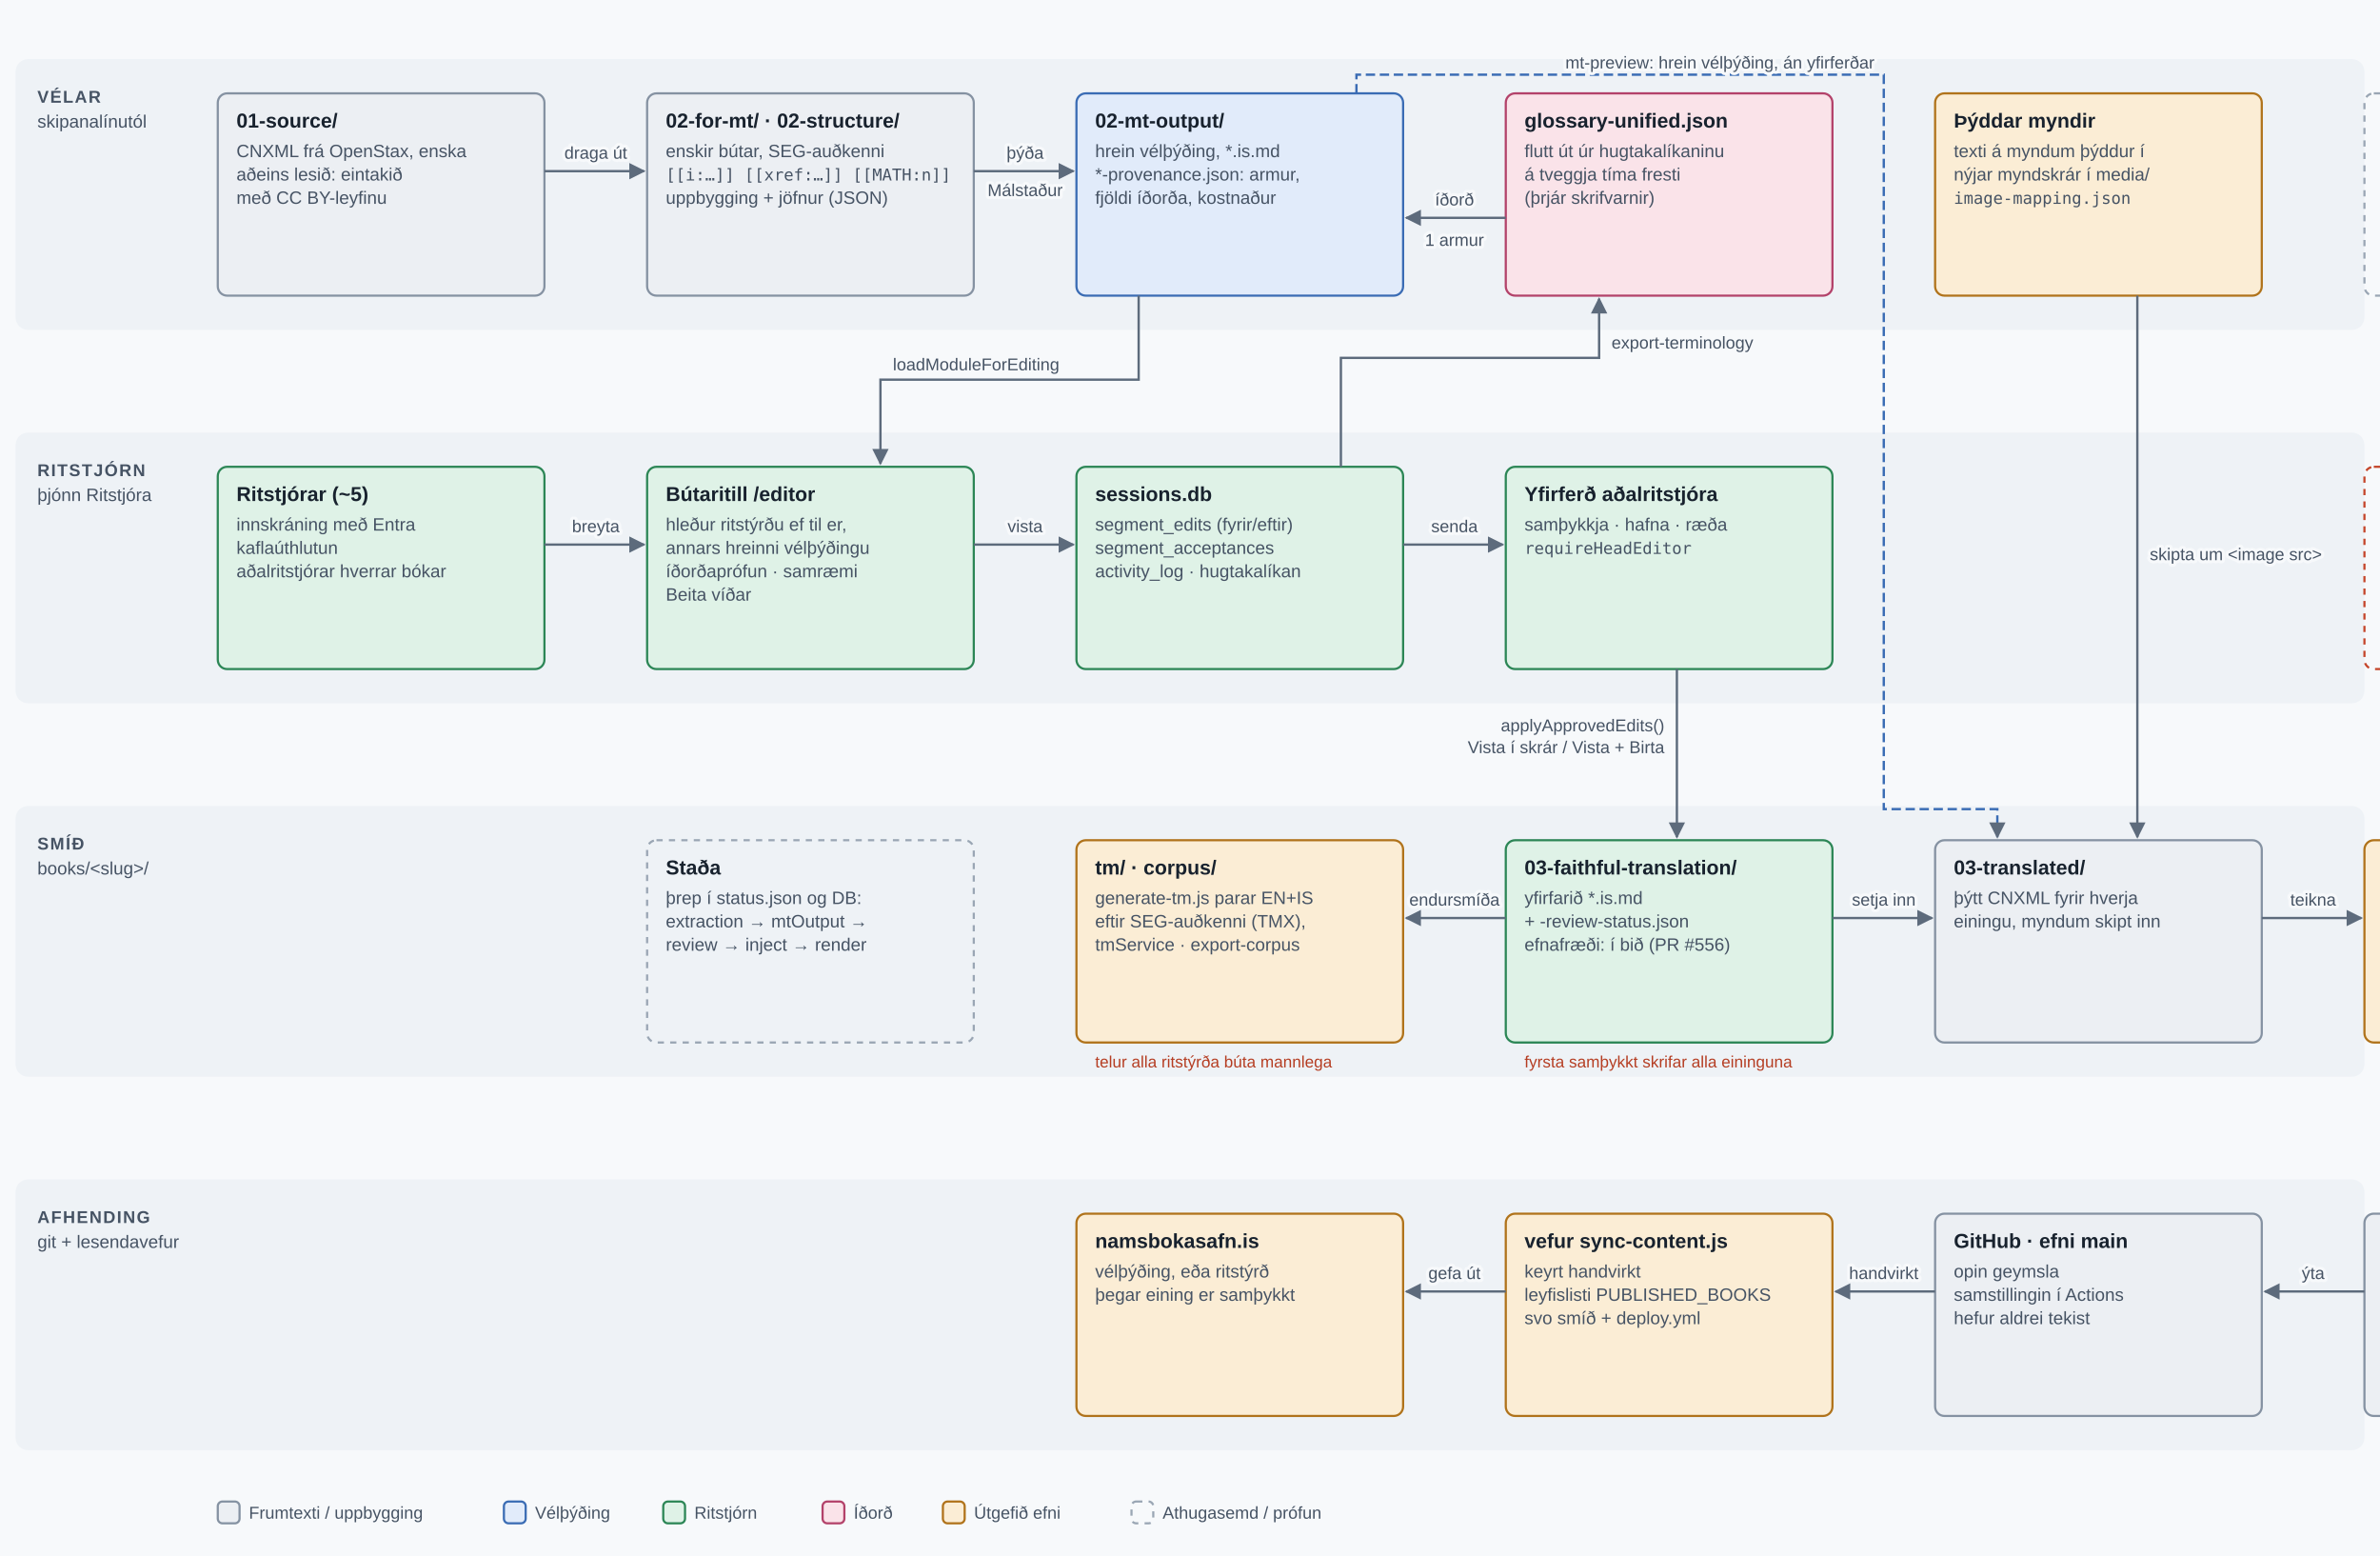
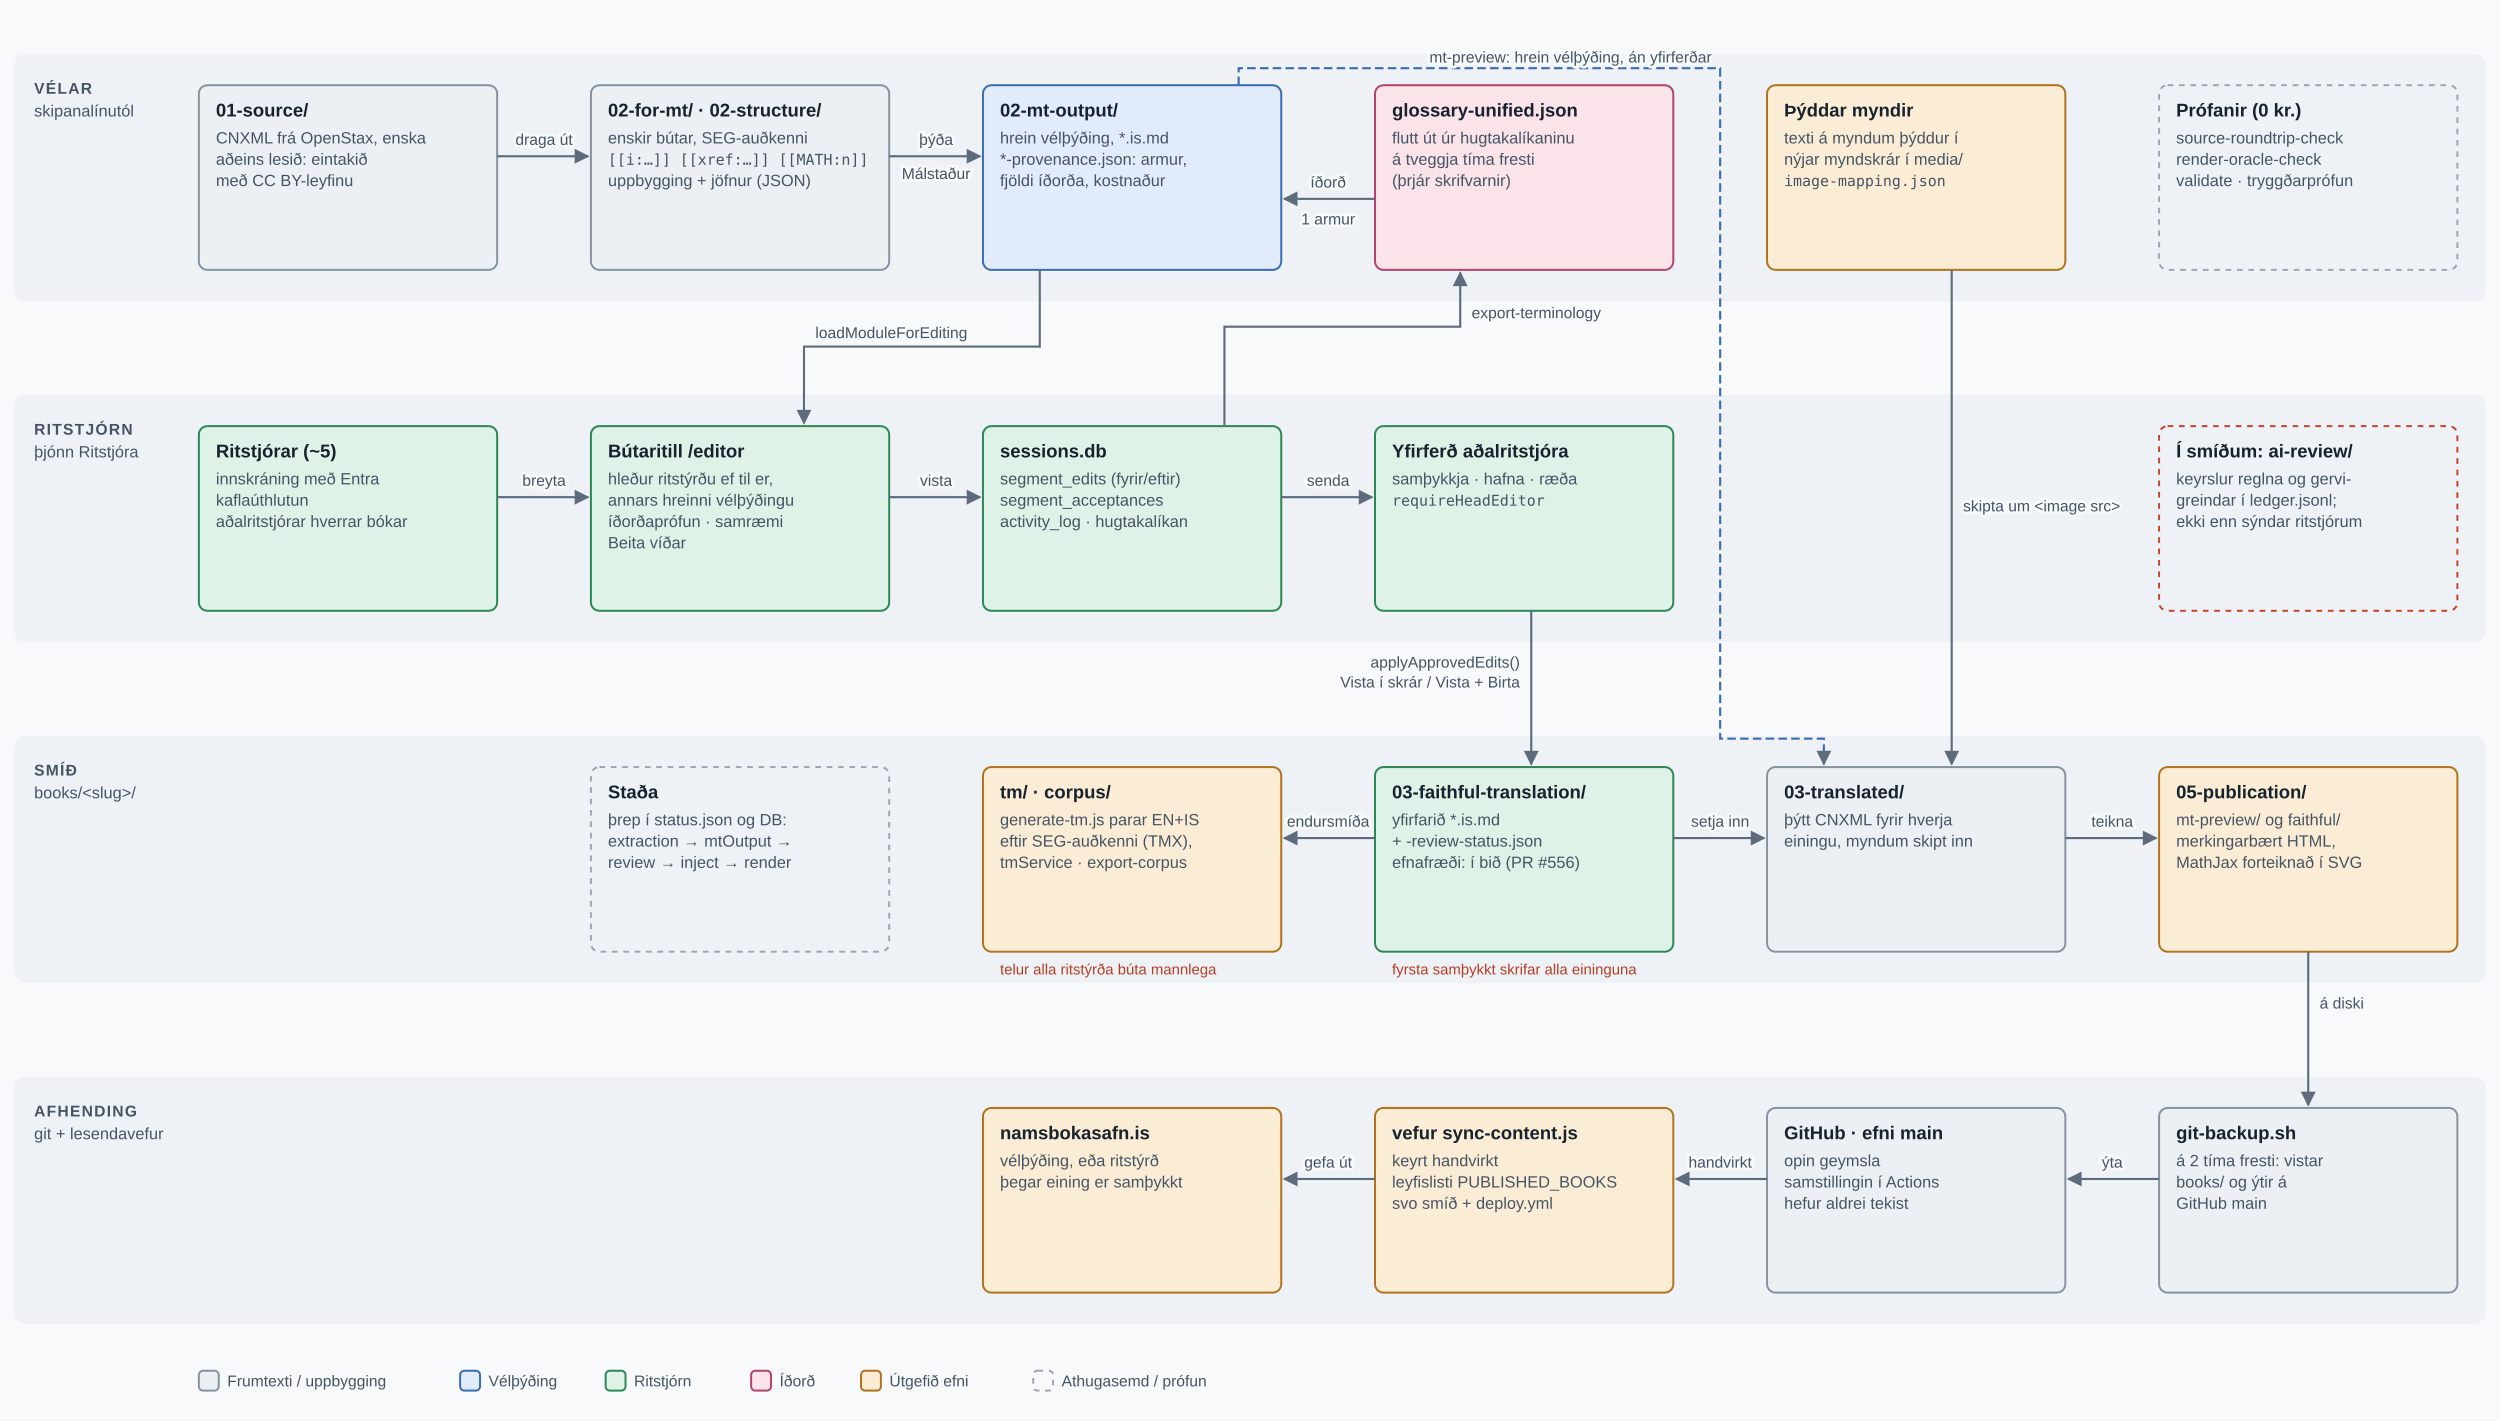
- <svg xmlns="http://www.w3.org/2000/svg" viewBox="0 0 1530 1000" class="wf" role="img" aria-label="Vinnuferlið í dag, tæknilega: skrár undir books/&lt;slug&gt;/ fara úr 01-source gegnum cnxml-extract og api-translate í 02-mt-output, inn í bútaritil Ritstjóra og sessions.db, eru vistaðar í 03-faithful-translation, settar inn og teiknaðar í 05-publication, ýtt á GitHub og samstilltar handvirkt við lesendavefinn.">
+ <svg xmlns="http://www.w3.org/2000/svg" viewBox="0 0 1760 1000" class="wf" role="img" aria-label="Vinnuferlið í dag, tæknilega: skrár undir books/&lt;slug&gt;/ fara úr 01-source gegnum cnxml-extract og api-translate í 02-mt-output, inn í bútaritil Ritstjóra og sessions.db, eru vistaðar í 03-faithful-translation, settar inn og teiknaðar í 05-publication, ýtt á GitHub og samstilltar handvirkt við lesendavefinn.">
  <style>
.bg{fill:#f7f9fb}
text{font-family:'Schibsted Grotesk','Helvetica Neue',Arial,sans-serif;fill:#18222e}
.t{font-size:13px;font-weight:650}.s{font-size:11.5px;fill:#465364}
.m{font-family:'JetBrains Mono',Menlo,Consolas,monospace;font-size:10.5px;fill:#465364}
.lbl{font-size:11px;fill:#465364;paint-order:stroke;stroke:#f7f9fb;stroke-width:4px;stroke-linejoin:round}
.hdr{font-size:11px;font-weight:700;letter-spacing:.08em;fill:#465364}
.lg{font-size:11px;fill:#465364}.ax{font-size:10.5px;fill:#465364}
.gatet{font-size:10.5px;font-weight:700;letter-spacing:.08em;fill:#b53d22}
.gater{font-size:10.5px;font-weight:700;letter-spacing:.06em;fill:#b53d22}
.numt{font-size:11px;font-weight:700;fill:#ffffff}
.tagt{font-size:9.5px;font-weight:700;letter-spacing:.04em;fill:#ffffff}
.bx{stroke-width:1.4}.bx.dash{stroke-dasharray:5 4}
.ar{fill:none;stroke:#5d6b7c;stroke-width:1.5}.ar.dash{stroke-dasharray:5 4}
.ahp{fill:#5d6b7c}.ln{fill:none;stroke:#9aa6b4;stroke-width:1;stroke-dasharray:3 3}
.gate{fill:#f6d9cf;stroke:#c4452a;stroke-width:1.2}
.band{fill:#eef2f6}.bar{rx:3}
.k-src .bx{fill:#eceff3;stroke:#8592a2}.k-src .num,.k-src .tag{fill:#6b7787}
.k-mt .bx{fill:#e1ebfa;stroke:#3a6cb4}.k-mt .num,.k-mt .tag,.k-mt .bar{fill:#3a6cb4}
.k-ai .bx{fill:#ede5fa;stroke:#7549c0}.k-ai .num,.k-ai .tag,.k-ai .bar{fill:#7549c0}
.k-hum .bx{fill:#dff2e7;stroke:#2c8656}.k-hum .num,.k-hum .tag,.k-hum .bar{fill:#2c8656}
.k-out .bx{fill:#fbedd5;stroke:#b0731b}.k-out .num,.k-out .tag,.k-out .bar{fill:#b0731b}
.k-term .bx{fill:#fae3e9;stroke:#b3426a}.k-term .num,.k-term .tag,.k-term .bar{fill:#b3426a}
.k-meas .bx{fill:#ddf0f3;stroke:#24828f;stroke-dasharray:5 3}.k-meas .tag,.k-meas .bar{fill:#24828f}
.k-note .bx{fill:none;stroke:#9aa6b4;stroke-dasharray:4 4}
.k-warn .bx{fill:none;stroke:#c4452a;stroke-dasharray:4 4}
.warnt{font-size:10.5px;fill:#b53d22}
.ar.prev{stroke:#3a6cb4;stroke-dasharray:6 3}
.ms{fill:none;stroke:#c4452a;stroke-width:1.2;stroke-dasharray:4 3}
</style>
  <defs>
    <marker id="ah-now-technical-is" viewBox="0 0 10 10" refX="9" refY="5" markerWidth="7" markerHeight="7" orient="auto-start-reverse">
      <path d="M0,0 L10,5 L0,10 z" class="ahp" />
    </marker>
  </defs>
-   <rect y="0" width="1530" height="1000" class="bg" />
-   <rect x="10" y="38" width="1510" height="174" rx="8" class="band" />
+   <rect y="0" width="1760" height="1000" class="bg" />
+   <rect x="10" y="38" width="1740" height="174" rx="8" class="band" />
  <text x="24" y="66" class="hdr" text-anchor="start">VÉLAR</text>
  <text x="24" y="82" class="s" text-anchor="start">skipanalínutól</text>
-   <rect x="10" y="278" width="1510" height="174" rx="8" class="band" />
+   <rect x="10" y="278" width="1740" height="174" rx="8" class="band" />
  <text x="24" y="306" class="hdr" text-anchor="start">RITSTJÓRN</text>
  <text x="24" y="322" class="s" text-anchor="start">þjónn Ritstjóra</text>
-   <rect x="10" y="518" width="1510" height="174" rx="8" class="band" />
+   <rect x="10" y="518" width="1740" height="174" rx="8" class="band" />
  <text x="24" y="546" class="hdr" text-anchor="start">SMÍÐ</text>
  <text x="24" y="562" class="s" text-anchor="start">books/&lt;slug&gt;/</text>
-   <rect x="10" y="758" width="1510" height="174" rx="8" class="band" />
+   <rect x="10" y="758" width="1740" height="174" rx="8" class="band" />
  <text x="24" y="786" class="hdr" text-anchor="start">AFHENDING</text>
  <text x="24" y="802" class="s" text-anchor="start">git + lesendavefur</text>
  <g class="k-src">
    <rect x="140" y="60" width="210" height="130" rx="6" class="bx" />
    <text x="152" y="82" class="t">01-source/</text>
    <text x="152" y="101" class="s">CNXML frá OpenStax, enska</text>
    <text x="152" y="116" class="s">aðeins lesið: eintakið</text>
    <text x="152" y="131" class="s">með CC BY-leyfinu</text>
  </g>
  <g class="k-src">
    <rect x="416" y="60" width="210" height="130" rx="6" class="bx" />
    <text x="428" y="82" class="t">02-for-mt/ · 02-structure/</text>
    <text x="428" y="101" class="s">enskir bútar, SEG-auðkenni</text>
    <text x="428" y="116" class="m">[[i:…]] [[xref:…]] [[MATH:n]]</text>
    <text x="428" y="131" class="s">uppbygging + jöfnur (JSON)</text>
  </g>
  <g class="k-mt">
    <rect x="692" y="60" width="210" height="130" rx="6" class="bx" />
    <text x="704" y="82" class="t">02-mt-output/</text>
    <text x="704" y="101" class="s">hrein vélþýðing, *.is.md</text>
    <text x="704" y="116" class="s">*-provenance.json: armur,</text>
    <text x="704" y="131" class="s">fjöldi íðorða, kostnaður</text>
  </g>
  <g class="k-term">
    <rect x="968" y="60" width="210" height="130" rx="6" class="bx" />
    <text x="980" y="82" class="t">glossary-unified.json</text>
    <text x="980" y="101" class="s">flutt út úr hugtakalíkaninu</text>
    <text x="980" y="116" class="s">á tveggja tíma fresti</text>
    <text x="980" y="131" class="s">(þrjár skrifvarnir)</text>
  </g>
  <g class="k-out">
    <rect x="1244" y="60" width="210" height="130" rx="6" class="bx" />
    <text x="1256" y="82" class="t">Þýddar myndir</text>
    <text x="1256" y="101" class="s">texti á myndum þýddur í</text>
    <text x="1256" y="116" class="s">nýjar myndskrár í media/</text>
    <text x="1256" y="131" class="m">image-mapping.json</text>
  </g>
  <g class="k-note">
    <rect x="1520" y="60" width="210" height="130" rx="6" class="bx" />
    <text x="1532" y="82" class="t">Prófanir (0 kr.)</text>
    <text x="1532" y="101" class="s">source-roundtrip-check</text>
    <text x="1532" y="116" class="s">render-oracle-check</text>
    <text x="1532" y="131" class="s">validate · tryggðarprófun</text>
  </g>
  <polyline points="350,110 414,110" class="ar " marker-end="url(#ah-now-technical-is)" />
  <text x="383.0" y="102" class="lbl" text-anchor="middle">draga út</text>
  <polyline points="626,110 690,110" class="ar " marker-end="url(#ah-now-technical-is)" />
  <text x="659.0" y="102" class="lbl" text-anchor="middle">þýða</text>
  <polyline points="968,140 904,140" class="ar " marker-end="url(#ah-now-technical-is)" />
  <text x="935.0" y="132" class="lbl" text-anchor="middle">íðorð</text>
  <text x="935.0" y="158" class="lbl" text-anchor="middle">1 armur</text>
  <text x="659.0" y="126" class="lbl" text-anchor="middle">Málstaður</text>
  <g class="k-hum">
    <rect x="140" y="300" width="210" height="130" rx="6" class="bx" />
    <text x="152" y="322" class="t">Ritstjórar (~5)</text>
    <text x="152" y="341" class="s">innskráning með Entra</text>
    <text x="152" y="356" class="s">kaflaúthlutun</text>
    <text x="152" y="371" class="s">aðalritstjórar hverrar bókar</text>
  </g>
  <g class="k-hum">
    <rect x="416" y="300" width="210" height="130" rx="6" class="bx" />
    <text x="428" y="322" class="t">Bútaritill  /editor</text>
    <text x="428" y="341" class="s">hleður ritstýrðu ef til er,</text>
    <text x="428" y="356" class="s">annars hreinni vélþýðingu</text>
    <text x="428" y="371" class="s">íðorðaprófun · samræmi</text>
    <text x="428" y="386" class="s">Beita víðar</text>
  </g>
  <g class="k-hum">
    <rect x="692" y="300" width="210" height="130" rx="6" class="bx" />
    <text x="704" y="322" class="t">sessions.db</text>
    <text x="704" y="341" class="s">segment_edits (fyrir/eftir)</text>
    <text x="704" y="356" class="s">segment_acceptances</text>
    <text x="704" y="371" class="s">activity_log · hugtakalíkan</text>
  </g>
  <g class="k-hum">
    <rect x="968" y="300" width="210" height="130" rx="6" class="bx" />
    <text x="980" y="322" class="t">Yfirferð aðalritstjóra</text>
    <text x="980" y="341" class="s">samþykkja · hafna · ræða</text>
    <text x="980" y="356" class="m">requireHeadEditor</text>
  </g>
  <g class="k-warn">
    <rect x="1520" y="300" width="210" height="130" rx="6" class="bx dash" />
    <text x="1532" y="322" class="t">Í smíðum: ai-review/</text>
    <text x="1532" y="341" class="s">keyrslur reglna og gervi-</text>
    <text x="1532" y="356" class="s">greindar í ledger.jsonl;</text>
    <text x="1532" y="371" class="s">ekki enn sýndar ritstjórum</text>
  </g>
  <polyline points="350,350 414,350" class="ar " marker-end="url(#ah-now-technical-is)" />
  <text x="383.0" y="342" class="lbl" text-anchor="middle">breyta</text>
  <polyline points="626,350 690,350" class="ar " marker-end="url(#ah-now-technical-is)" />
  <text x="659.0" y="342" class="lbl" text-anchor="middle">vista</text>
  <polyline points="902,350 966,350" class="ar " marker-end="url(#ah-now-technical-is)" />
  <text x="935.0" y="342" class="lbl" text-anchor="middle">senda</text>
  <polyline points="732,190 732,244 566,244 566,298" class="ar " marker-end="url(#ah-now-technical-is)" />
  <text x="574" y="238" class="lbl" text-anchor="start">loadModuleForEditing</text>
  <polyline points="862,300 862,230 1028,230 1028,192" class="ar " marker-end="url(#ah-now-technical-is)" />
  <text x="1036" y="224" class="lbl" text-anchor="start">export-terminology</text>
  <g class="k-note">
    <rect x="416" y="540" width="210" height="130" rx="6" class="bx" />
    <text x="428" y="562" class="t">Staða</text>
    <text x="428" y="581" class="s">þrep í status.json og DB:</text>
    <text x="428" y="596" class="s">extraction → mtOutput →</text>
    <text x="428" y="611" class="s">review → inject → render</text>
  </g>
  <g class="k-out">
    <rect x="692" y="540" width="210" height="130" rx="6" class="bx" />
    <text x="704" y="562" class="t">tm/ · corpus/</text>
    <text x="704" y="581" class="s">generate-tm.js parar EN+IS</text>
    <text x="704" y="596" class="s">eftir SEG-auðkenni (TMX),</text>
    <text x="704" y="611" class="s">tmService · export-corpus</text>
  </g>
  <text x="704" y="686" class="warnt" text-anchor="start">telur alla ritstýrða búta mannlega</text>
  <g class="k-hum">
    <rect x="968" y="540" width="210" height="130" rx="6" class="bx" />
    <text x="980" y="562" class="t">03-faithful-translation/</text>
    <text x="980" y="581" class="s">yfirfarið *.is.md</text>
    <text x="980" y="596" class="s">+ -review-status.json</text>
    <text x="980" y="611" class="s">efnafræði: í bið (PR #556)</text>
  </g>
  <text x="980" y="686" class="warnt" text-anchor="start">fyrsta samþykkt skrifar alla eininguna</text>
  <g class="k-src">
    <rect x="1244" y="540" width="210" height="130" rx="6" class="bx" />
    <text x="1256" y="562" class="t">03-translated/</text>
    <text x="1256" y="581" class="s">þýtt CNXML fyrir hverja</text>
    <text x="1256" y="596" class="s">einingu, myndum skipt inn</text>
  </g>
  <g class="k-out">
    <rect x="1520" y="540" width="210" height="130" rx="6" class="bx" />
    <text x="1532" y="562" class="t">05-publication/</text>
    <text x="1532" y="581" class="s">mt-preview/ og faithful/</text>
    <text x="1532" y="596" class="s">merkingarbært HTML,</text>
    <text x="1532" y="611" class="s">MathJax forteiknað í SVG</text>
  </g>
  <polyline points="1078,430 1078,538" class="ar " marker-end="url(#ah-now-technical-is)" />
  <text x="1070" y="470" class="lbl" text-anchor="end">applyApprovedEdits()</text>
  <text x="1070" y="484" class="lbl" text-anchor="end">Vista í skrár / Vista + Birta</text>
  <polyline points="968,590 904,590" class="ar " marker-end="url(#ah-now-technical-is)" />
  <text x="935.0" y="582" class="lbl" text-anchor="middle">endursmíða</text>
  <polyline points="1178,590 1242,590" class="ar " marker-end="url(#ah-now-technical-is)" />
  <text x="1211.0" y="582" class="lbl" text-anchor="middle">setja inn</text>
  <polyline points="1454,590 1518,590" class="ar " marker-end="url(#ah-now-technical-is)" />
  <text x="1487.0" y="582" class="lbl" text-anchor="middle">teikna</text>
  <polyline points="1374,190 1374,538" class="ar " marker-end="url(#ah-now-technical-is)" />
  <text x="1382" y="360" class="lbl" text-anchor="start">skipta um &lt;image src&gt;</text>
  <polyline points="872,60 872,48 1211.0,48 1211.0,520 1284,520 1284,538" class="ar prev" marker-end="url(#ah-now-technical-is)" />
  <text x="1205.0" y="44" class="lbl" text-anchor="end">mt-preview: hrein vélþýðing, án yfirferðar</text>
  <g class="k-src">
    <rect x="1520" y="780" width="210" height="130" rx="6" class="bx" />
    <text x="1532" y="802" class="t">git-backup.sh</text>
    <text x="1532" y="821" class="s">á 2 tíma fresti: vistar</text>
    <text x="1532" y="836" class="s">books/ og ýtir á</text>
    <text x="1532" y="851" class="s">GitHub main</text>
  </g>
  <g class="k-src">
    <rect x="1244" y="780" width="210" height="130" rx="6" class="bx" />
    <text x="1256" y="802" class="t">GitHub · efni main</text>
    <text x="1256" y="821" class="s">opin geymsla</text>
    <text x="1256" y="836" class="s">samstillingin í Actions</text>
    <text x="1256" y="851" class="s">hefur aldrei tekist</text>
  </g>
  <g class="k-out">
    <rect x="968" y="780" width="210" height="130" rx="6" class="bx" />
    <text x="980" y="802" class="t">vefur sync-content.js</text>
    <text x="980" y="821" class="s">keyrt handvirkt</text>
    <text x="980" y="836" class="s">leyfislisti PUBLISHED_BOOKS</text>
    <text x="980" y="851" class="s">svo smíð + deploy.yml</text>
  </g>
  <g class="k-out">
    <rect x="692" y="780" width="210" height="130" rx="6" class="bx" />
    <text x="704" y="802" class="t">namsbokasafn.is</text>
    <text x="704" y="821" class="s">vélþýðing, eða ritstýrð</text>
    <text x="704" y="836" class="s">þegar eining er samþykkt</text>
  </g>
  <polyline points="1625,670 1625,778" class="ar " marker-end="url(#ah-now-technical-is)" />
  <text x="1633" y="710" class="lbl" text-anchor="start">á diski</text>
  <polyline points="1520,830 1456,830" class="ar " marker-end="url(#ah-now-technical-is)" />
  <text x="1487.0" y="822" class="lbl" text-anchor="middle">ýta</text>
  <polyline points="1244,830 1180,830" class="ar " marker-end="url(#ah-now-technical-is)" />
  <text x="1211.0" y="822" class="lbl" text-anchor="middle">handvirkt</text>
  <polyline points="968,830 904,830" class="ar " marker-end="url(#ah-now-technical-is)" />
  <text x="935.0" y="822" class="lbl" text-anchor="middle">gefa út</text>
  <g class="k-src">
    <rect x="140" y="965" width="14" height="14" rx="3" class="bx" />
  </g>
  <text x="160" y="976" class="lg" text-anchor="start">Frumtexti / uppbygging</text>
  <g class="k-mt">
    <rect x="323.94" y="965" width="14" height="14" rx="3" class="bx" />
  </g>
  <text x="343.94" y="976" class="lg" text-anchor="start">Vélþýðing</text>
  <g class="k-hum">
    <rect x="426.37" y="965" width="14" height="14" rx="3" class="bx" />
  </g>
  <text x="446.37" y="976" class="lg" text-anchor="start">Ritstjórn</text>
  <g class="k-term">
    <rect x="528.8" y="965" width="14" height="14" rx="3" class="bx" />
  </g>
  <text x="548.8" y="976" class="lg" text-anchor="start">Íðorð</text>
  <g class="k-out">
    <rect x="606.15" y="965" width="14" height="14" rx="3" class="bx" />
  </g>
  <text x="626.15" y="976" class="lg" text-anchor="start">Útgefið efni</text>
  <g class="k-note">
    <rect x="727.39" y="965" width="14" height="14" rx="3" class="bx" />
  </g>
  <text x="747.39" y="976" class="lg" text-anchor="start">Athugasemd / prófun</text>
</svg>
